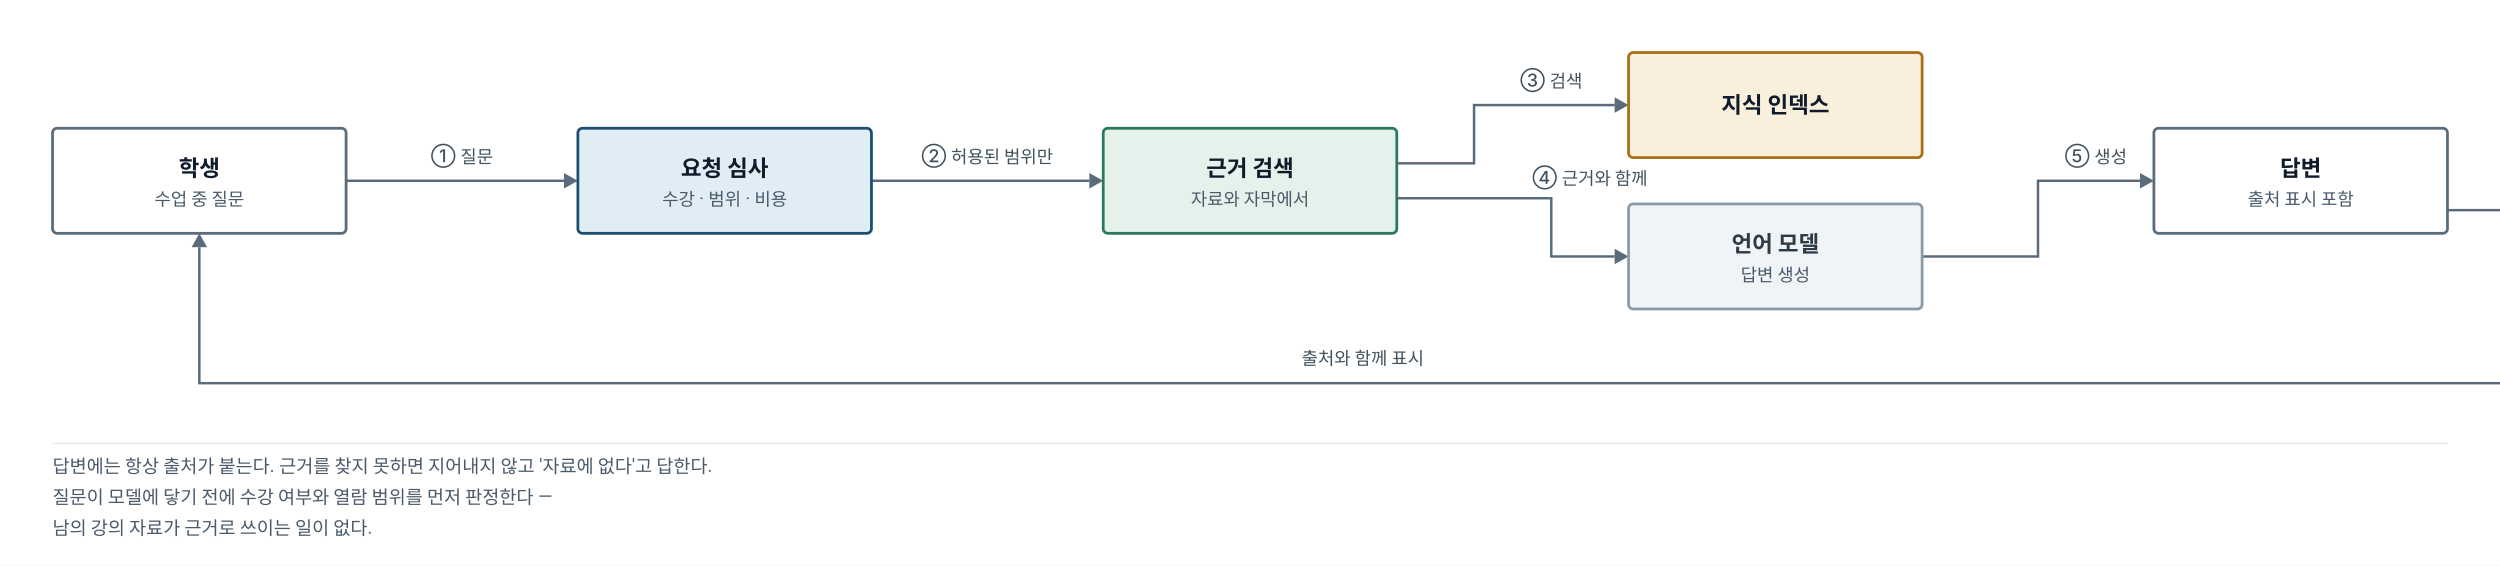
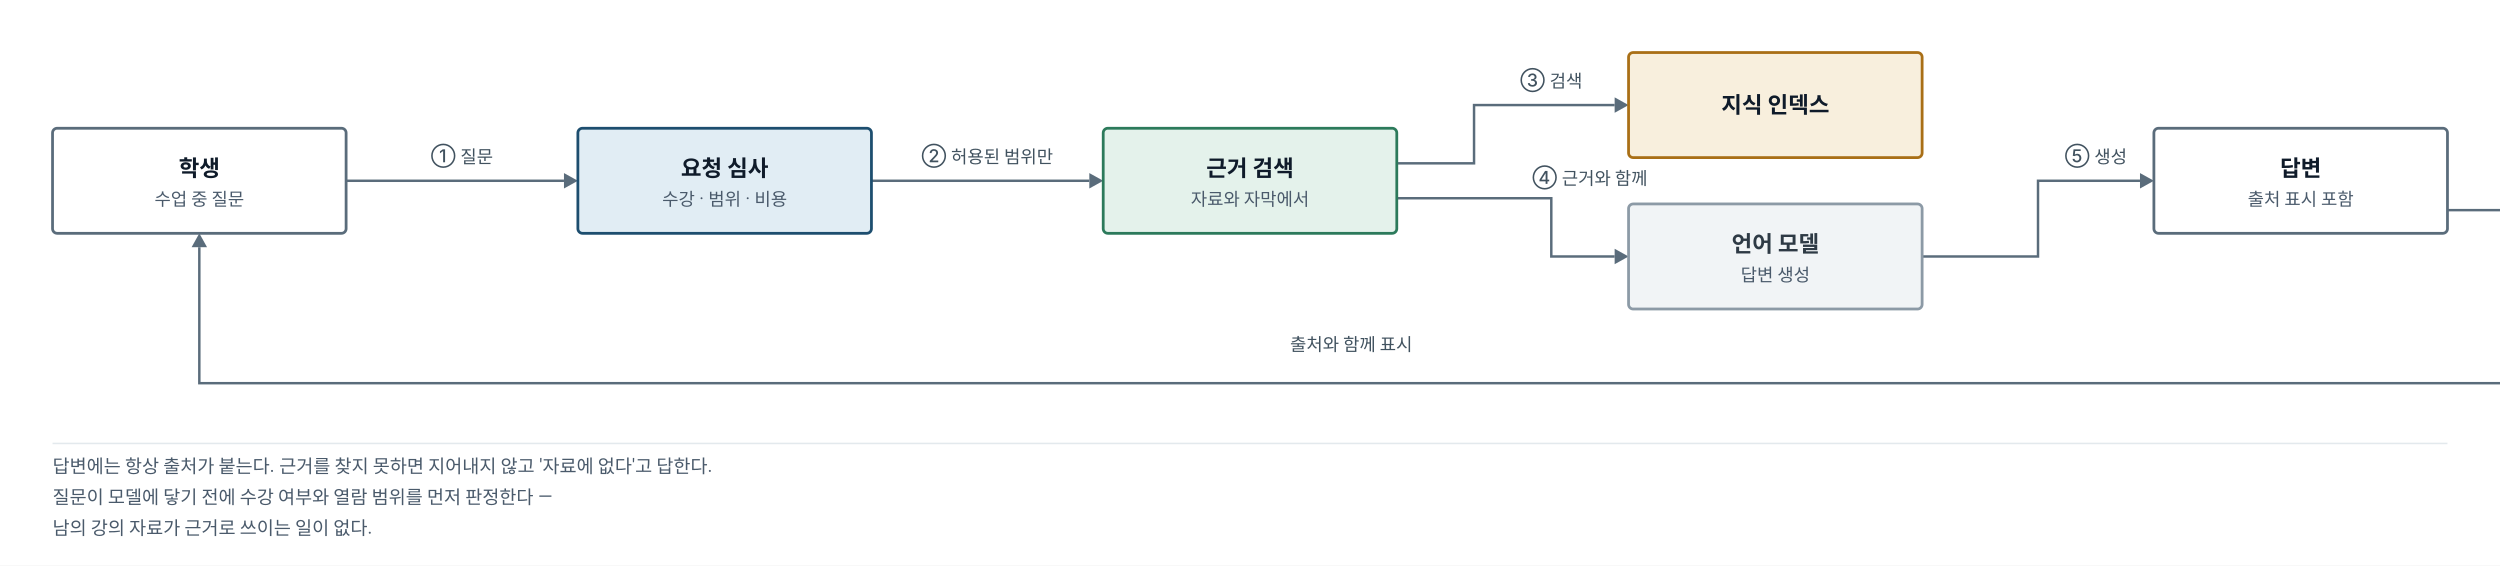
<svg xmlns="http://www.w3.org/2000/svg" viewBox="0 0 1618 366" width="1618" height="366" role="img">
  <style>text{font-family:system-ui,-apple-system,"Segoe UI",Roboto,"Malgun Gothic","Apple SD Gothic Neo","Noto Sans KR",sans-serif}</style>
  <rect width="100%" height="100%" fill="#FFFFFF" />
  <path d="M224.0,117.0 H365.0" fill="none" stroke="#5A6C7B" stroke-width="1.6" />
  <path d="M374.0,117.0 l-9,-5 l0,10 z" fill="#5A6C7B" />
  <path d="M564.0,117.0 H705.0" fill="none" stroke="#5A6C7B" stroke-width="1.6" />
  <path d="M714.0,117.0 l-9,-5 l0,10 z" fill="#5A6C7B" />
  <path d="M904.0,105.7 H954.0 V68.0 H1045.0" fill="none" stroke="#5A6C7B" stroke-width="1.6" />
  <path d="M1054.0,68.0 l-9,-5 l0,10 z" fill="#5A6C7B" />
  <path d="M904.0,128.3 H1004.0 V166.0 H1045.0" fill="none" stroke="#5A6C7B" stroke-width="1.6" />
  <path d="M1054.0,166.0 l-9,-5 l0,10 z" fill="#5A6C7B" />
  <path d="M1244.0,166.0 H1319.0 V117.0 H1385.0" fill="none" stroke="#5A6C7B" stroke-width="1.6" />
  <path d="M1394.0,117.0 l-9,-5 l0,10 z" fill="#5A6C7B" />
-   <path d="M1584.0,136.0 H1635.0 V248.0 H129.0 V160.0" fill="none" stroke="#5A6C7B" stroke-width="1.6" />
+   <path d="M1584.0,136.0 H1620.0 V248.0 H129.0 V160.0" fill="none" stroke="#5A6C7B" stroke-width="1.6" />
  <path d="M129.0,151.0 l-5,9 l10,0 z" fill="#5A6C7B" />
  <rect x="272.1" y="94.4" width="53.8" height="17.8" fill="#FFFFFF" rx="2" />
  <text x="299.0" y="105.0" text-anchor="middle" font-size="11.5" fill="#41525F" font-weight="500">① 질문</text>
  <rect x="585.9" y="94.4" width="106.2" height="17.8" fill="#FFFFFF" rx="2" />
  <text x="639.0" y="105.0" text-anchor="middle" font-size="11.5" fill="#41525F" font-weight="500">② 허용된 범위만</text>
  <rect x="977.1" y="45.4" width="53.8" height="17.8" fill="#FFFFFF" rx="2" />
  <text x="1004.0" y="56.0" text-anchor="middle" font-size="11.5" fill="#41525F" font-weight="500">③ 검색</text>
  <rect x="981.7" y="108.4" width="94.7" height="17.8" fill="#FFFFFF" rx="2" />
  <text x="1029.0" y="119.0" text-anchor="middle" font-size="11.5" fill="#41525F" font-weight="500">④ 근거와 함께</text>
  <rect x="1329.6" y="94.4" width="53.8" height="17.8" fill="#FFFFFF" rx="2" />
  <text x="1356.5" y="105.0" text-anchor="middle" font-size="11.5" fill="#41525F" font-weight="500">⑤ 생성</text>
-   <rect x="828.9" y="225.4" width="106.2" height="17.8" fill="#FFFFFF" rx="2" />
-   <text x="882.0" y="236.0" text-anchor="middle" font-size="11.5" fill="#41525F" font-weight="500">출처와 함께 표시</text>
+   <rect x="821.4" y="216.4" width="106.2" height="17.8" fill="#FFFFFF" rx="2" />
+   <text x="874.5" y="227.0" text-anchor="middle" font-size="11.5" fill="#41525F" font-weight="500">출처와 함께 표시</text>
  <rect x="34.0" y="83.0" width="190.0" height="68.0" rx="3" fill="#FFFFFF" stroke="#5A6C7B" stroke-width="1.8" />
  <text x="129.0" y="114.0" text-anchor="middle" font-size="14.5" font-weight="650" fill="#0F1B2A">학생</text>
  <text x="129.0" y="133.0" text-anchor="middle" font-size="11.5" fill="#4A5A6B">수업 중 질문</text>
  <rect x="374.0" y="83.0" width="190.0" height="68.0" rx="3" fill="#E1EDF4" stroke="#1D4E6F" stroke-width="1.8" />
  <text x="469.0" y="114.0" text-anchor="middle" font-size="14.5" font-weight="650" fill="#0F1B2A">요청 심사</text>
  <text x="469.0" y="133.0" text-anchor="middle" font-size="11.5" fill="#4A5A6B">수강 · 범위 · 비용</text>
  <rect x="714.0" y="83.0" width="190.0" height="68.0" rx="3" fill="#E4F2EB" stroke="#2C7A5B" stroke-width="1.8" />
  <text x="809.0" y="114.0" text-anchor="middle" font-size="14.5" font-weight="650" fill="#0F1B2A">근거 검색</text>
  <text x="809.0" y="133.0" text-anchor="middle" font-size="11.5" fill="#4A5A6B">자료와 자막에서</text>
  <rect x="1054.0" y="34.0" width="190.0" height="68.0" rx="3" fill="#F8EFDD" stroke="#A96F16" stroke-width="1.8" />
  <text x="1149.0" y="73.0" text-anchor="middle" font-size="14.5" font-weight="650" fill="#0F1B2A">지식 인덱스</text>
  <rect x="1054.0" y="132.0" width="190.0" height="68.0" rx="3" fill="#F1F4F6" stroke="#8C9AA6" stroke-width="1.8" />
  <text x="1149.0" y="163.0" text-anchor="middle" font-size="14.5" font-weight="650" fill="#2E3A45">언어 모델</text>
  <text x="1149.0" y="182.0" text-anchor="middle" font-size="11.5" fill="#4A5A6B">답변 생성</text>
  <rect x="1394.0" y="83.0" width="190.0" height="68.0" rx="3" fill="#FFFFFF" stroke="#5A6C7B" stroke-width="1.8" />
  <text x="1489.0" y="114.0" text-anchor="middle" font-size="14.5" font-weight="650" fill="#0F1B2A">답변</text>
  <text x="1489.0" y="133.0" text-anchor="middle" font-size="11.5" fill="#4A5A6B">출처 표시 포함</text>
  <line x1="34" y1="287.0" x2="1584.0" y2="287.0" stroke="#E3E9ED" />
  <text x="34" y="306.0" font-size="12" fill="#4A5A6B">답변에는 항상 출처가 붙는다. 근거를 찾지 못하면 지어내지 않고 '자료에 없다'고 답한다.</text>
  <text x="34" y="326.0" font-size="12" fill="#4A5A6B">질문이 모델에 닿기 전에 수강 여부와 열람 범위를 먼저 판정한다 —</text>
  <text x="34" y="346.0" font-size="12" fill="#4A5A6B">남의 강의 자료가 근거로 쓰이는 일이 없다.</text>
</svg>
